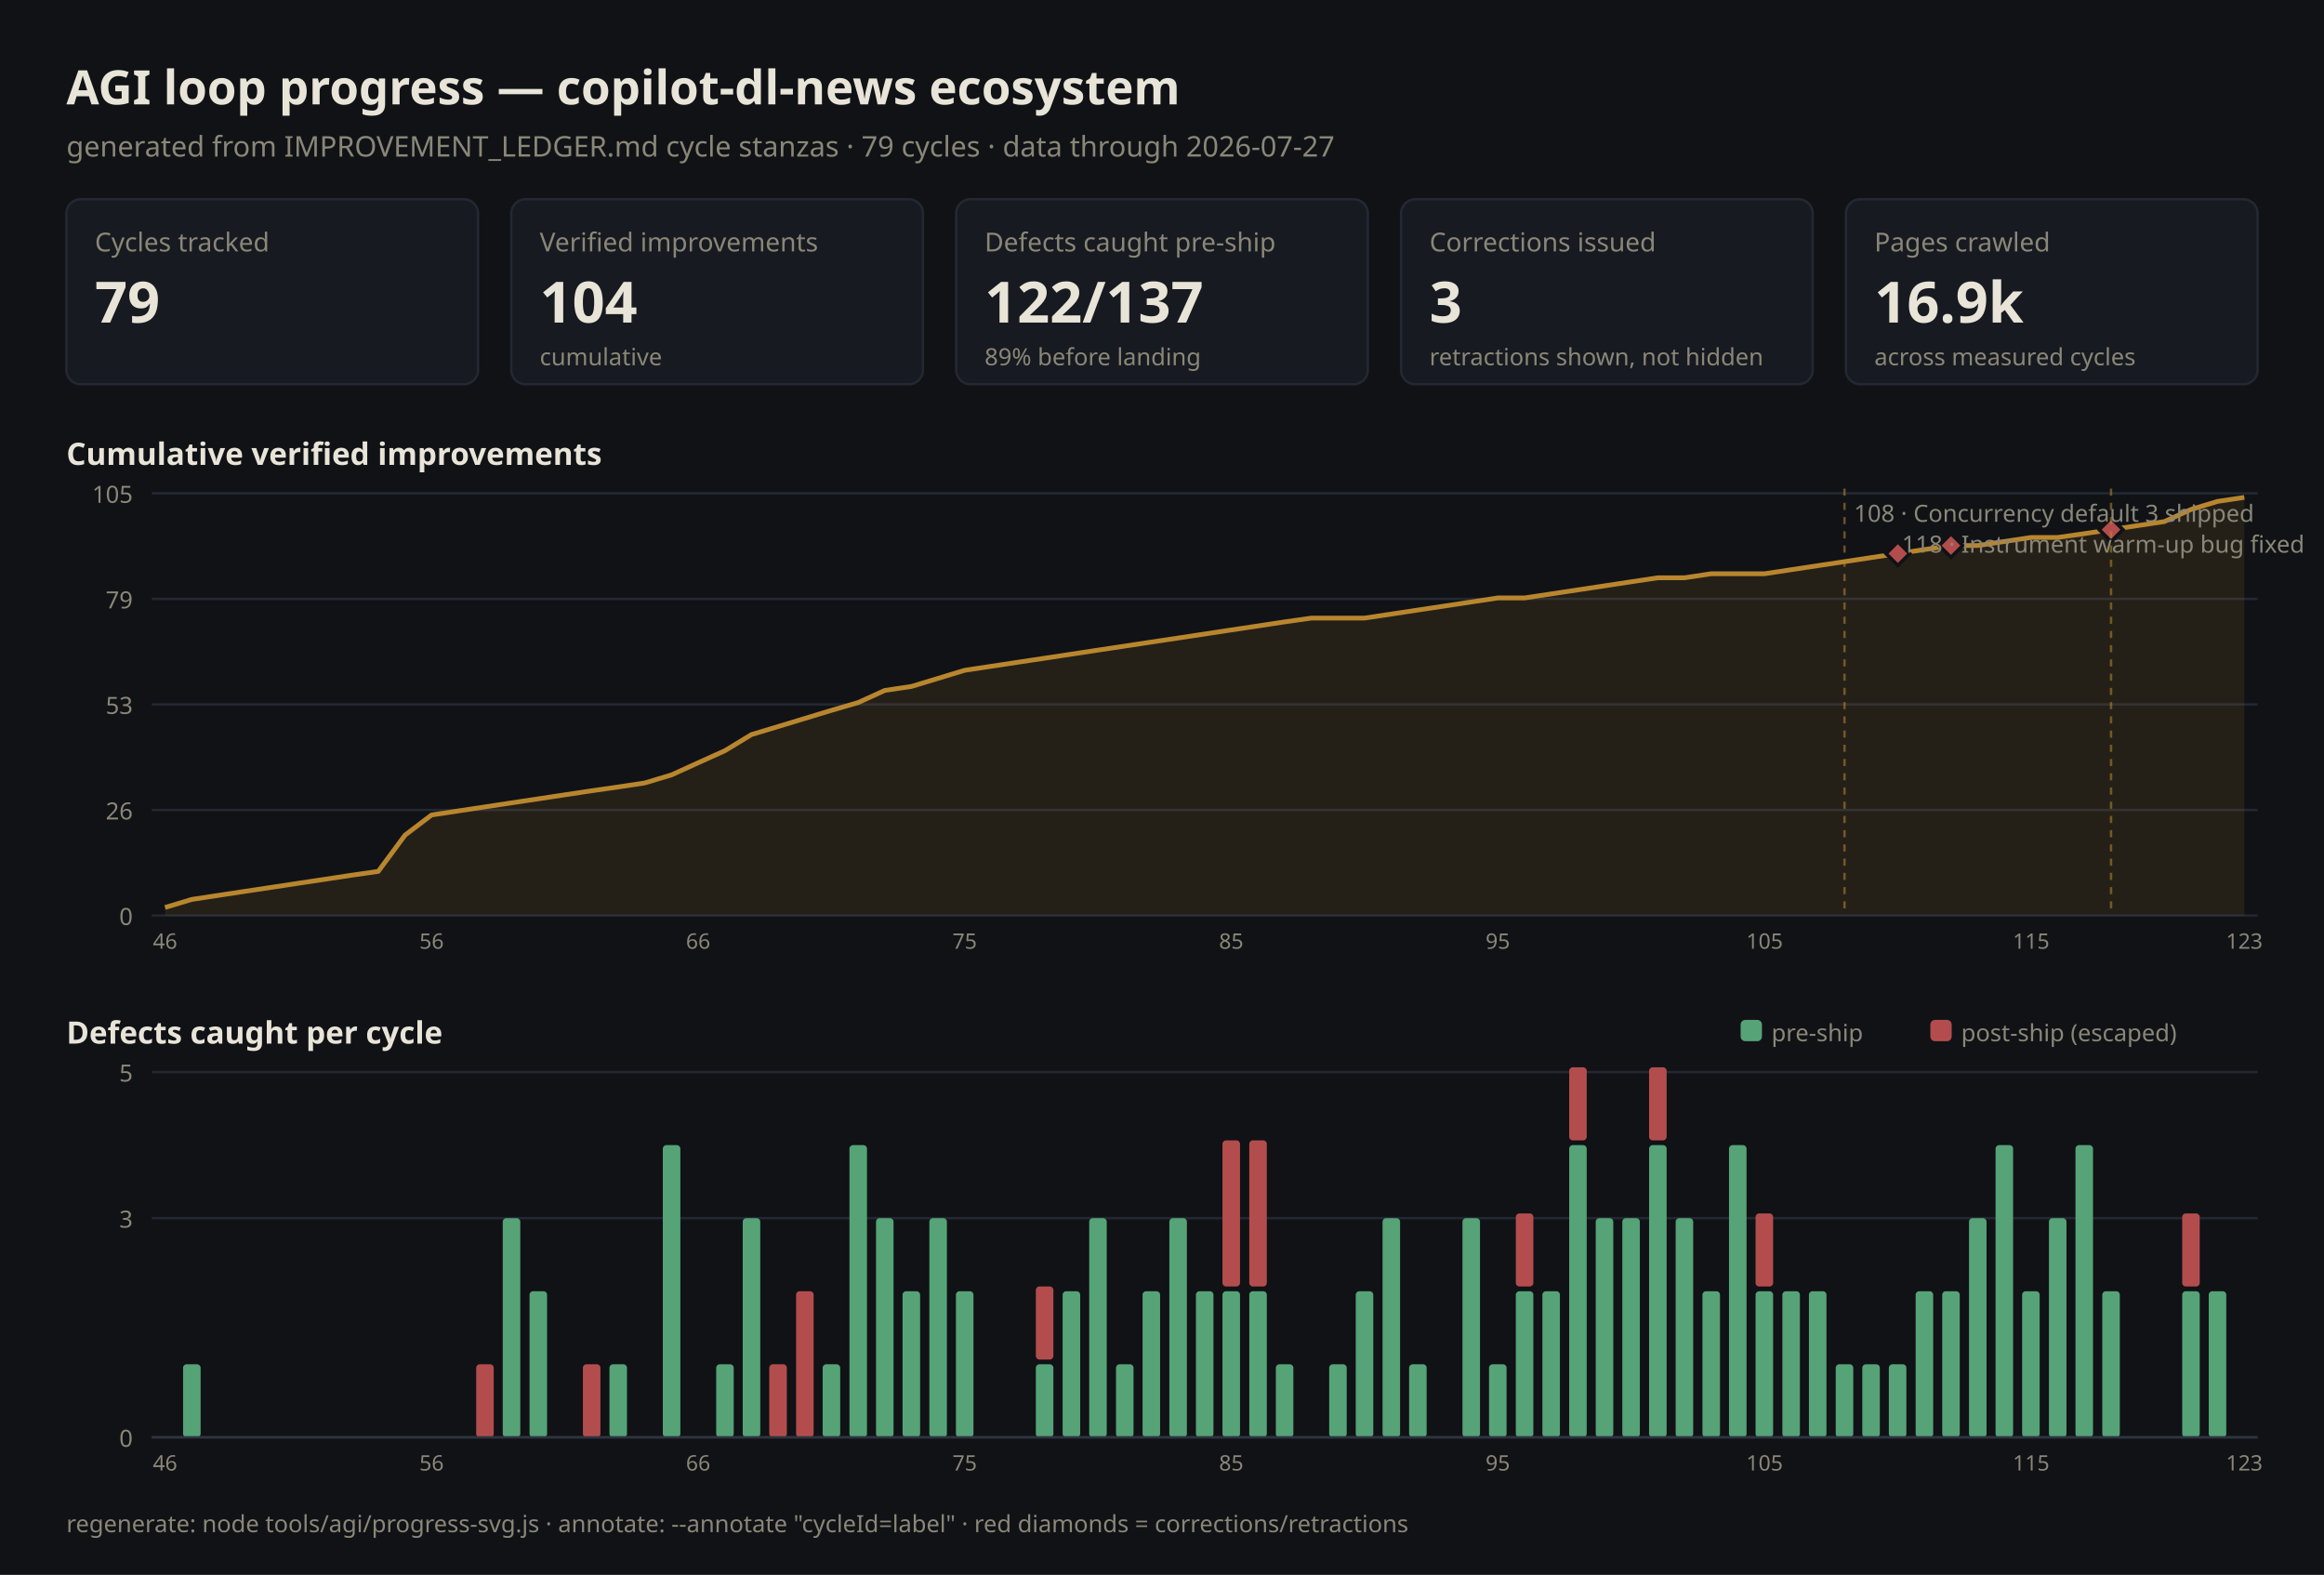
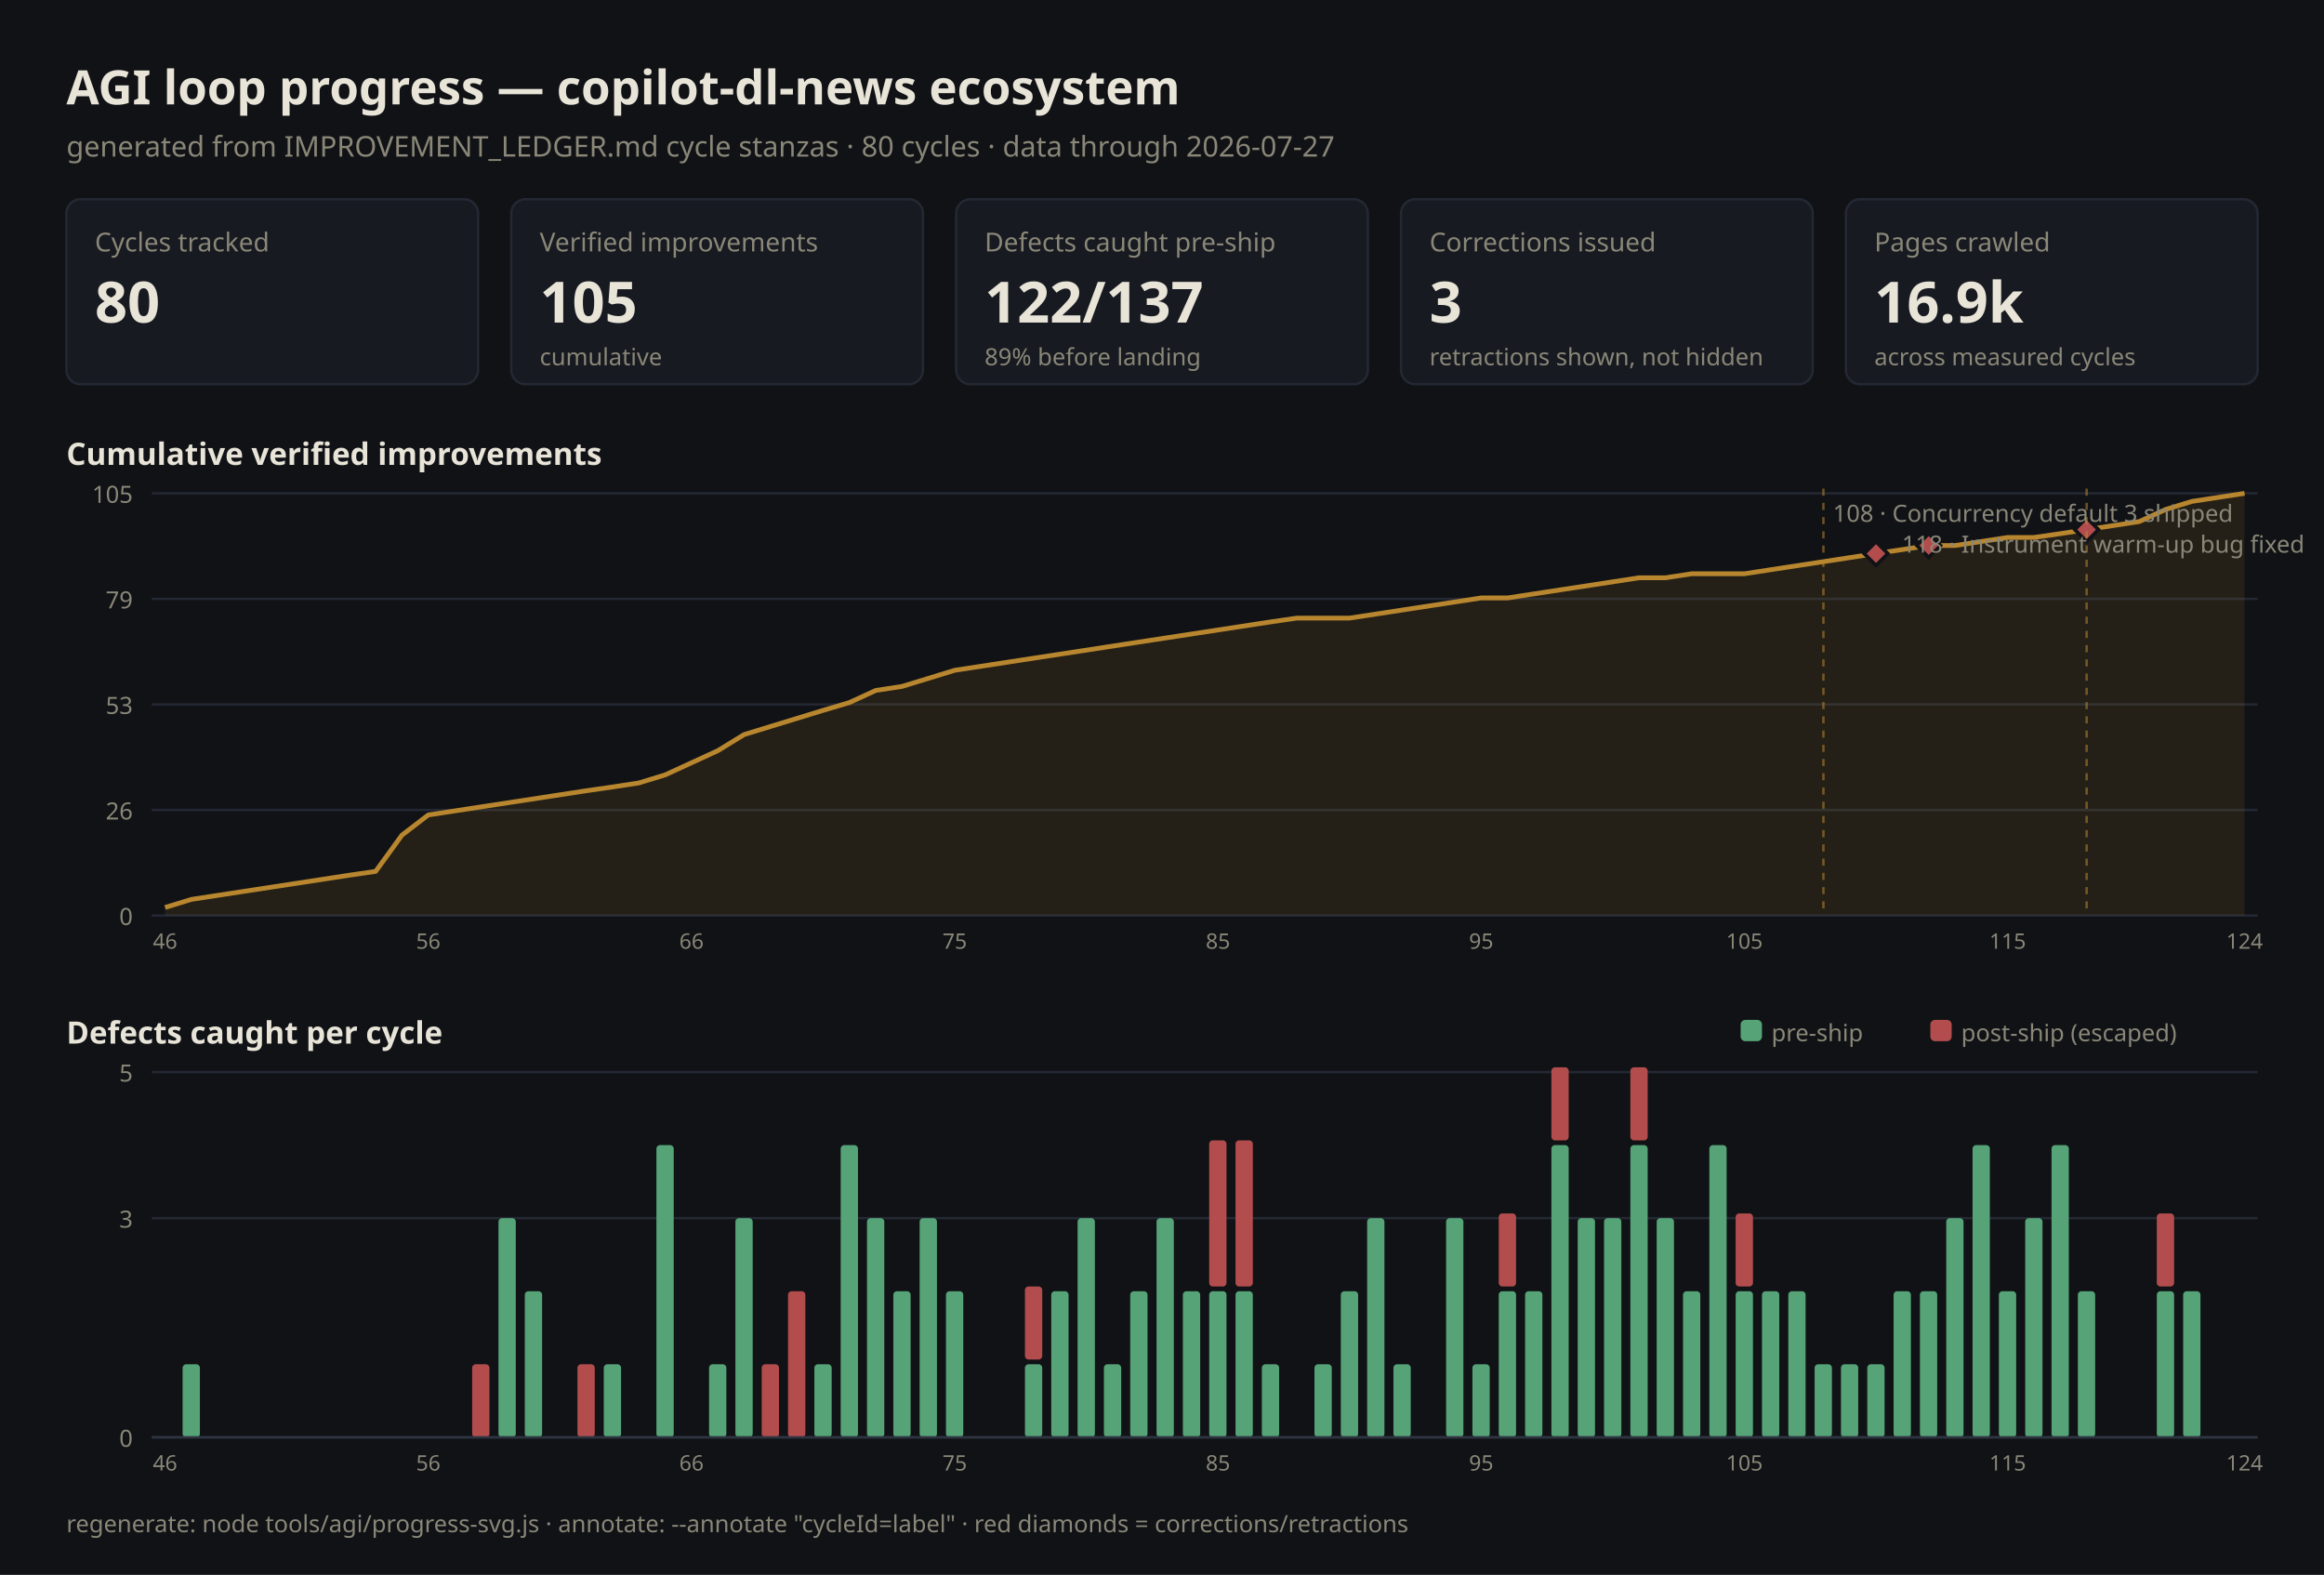
<svg xmlns="http://www.w3.org/2000/svg" viewBox="0 0 980 664" width="980" height="664" role="img" aria-label="AGI loop progress dashboard">
  <rect width="980" height="664" fill="#101216" />
  <text x="28" y="44" font-family="Segoe UI, system-ui, sans-serif" font-size="20" fill="#e8e4d8" font-weight="600">AGI loop progress — copilot-dl-news ecosystem</text>
-   <text x="28" y="66" font-family="Segoe UI, system-ui, sans-serif" font-size="12" fill="#8a8778">generated from IMPROVEMENT_LEDGER.md cycle stanzas · 79 cycles · data through 2026-07-27</text>
+   <text x="28" y="66" font-family="Segoe UI, system-ui, sans-serif" font-size="12" fill="#8a8778">generated from IMPROVEMENT_LEDGER.md cycle stanzas · 80 cycles · data through 2026-07-27</text>
  <rect x="28" y="84" width="173.6" height="78" rx="6" fill="#171a20" stroke="#232833" />
  <text x="40" y="106" font-family="Segoe UI, system-ui, sans-serif" font-size="11" fill="#8a8778">Cycles tracked</text>
-   <text x="40" y="136" font-family="Segoe UI, system-ui, sans-serif" font-size="24" fill="#e8e4d8" font-weight="600">79</text>
+   <text x="40" y="136" font-family="Segoe UI, system-ui, sans-serif" font-size="24" fill="#e8e4d8" font-weight="600">80</text>
  <rect x="215.6" y="84" width="173.6" height="78" rx="6" fill="#171a20" stroke="#232833" />
  <text x="227.6" y="106" font-family="Segoe UI, system-ui, sans-serif" font-size="11" fill="#8a8778">Verified improvements</text>
-   <text x="227.6" y="136" font-family="Segoe UI, system-ui, sans-serif" font-size="24" fill="#e8e4d8" font-weight="600">104</text>
+   <text x="227.6" y="136" font-family="Segoe UI, system-ui, sans-serif" font-size="24" fill="#e8e4d8" font-weight="600">105</text>
  <text x="227.6" y="154" font-family="Segoe UI, system-ui, sans-serif" font-size="10" fill="#8a8778">cumulative</text>
  <rect x="403.2" y="84" width="173.6" height="78" rx="6" fill="#171a20" stroke="#232833" />
  <text x="415.2" y="106" font-family="Segoe UI, system-ui, sans-serif" font-size="11" fill="#8a8778">Defects caught pre-ship</text>
  <text x="415.2" y="136" font-family="Segoe UI, system-ui, sans-serif" font-size="24" fill="#e8e4d8" font-weight="600">122/137</text>
  <text x="415.2" y="154" font-family="Segoe UI, system-ui, sans-serif" font-size="10" fill="#8a8778">89% before landing</text>
  <rect x="590.8" y="84" width="173.6" height="78" rx="6" fill="#171a20" stroke="#232833" />
  <text x="602.8" y="106" font-family="Segoe UI, system-ui, sans-serif" font-size="11" fill="#8a8778">Corrections issued</text>
  <text x="602.8" y="136" font-family="Segoe UI, system-ui, sans-serif" font-size="24" fill="#e8e4d8" font-weight="600">3</text>
  <text x="602.8" y="154" font-family="Segoe UI, system-ui, sans-serif" font-size="10" fill="#8a8778">retractions shown, not hidden</text>
  <rect x="778.4" y="84" width="173.6" height="78" rx="6" fill="#171a20" stroke="#232833" />
  <text x="790.4" y="106" font-family="Segoe UI, system-ui, sans-serif" font-size="11" fill="#8a8778">Pages crawled</text>
  <text x="790.4" y="136" font-family="Segoe UI, system-ui, sans-serif" font-size="24" fill="#e8e4d8" font-weight="600">16.9k</text>
  <text x="790.4" y="154" font-family="Segoe UI, system-ui, sans-serif" font-size="10" fill="#8a8778">across measured cycles</text>
  <text x="28" y="196" font-family="Segoe UI, system-ui, sans-serif" font-size="13" fill="#e8e4d8" font-weight="600">Cumulative verified improvements</text>
  <line x1="64" y1="386" x2="952" y2="386" stroke="#232833" stroke-width="1" />
  <text x="56" y="390" font-family="Segoe UI, system-ui, sans-serif" font-size="10" fill="#8a8778" text-anchor="end">0</text>
  <line x1="64" y1="341.5" x2="952" y2="341.5" stroke="#232833" stroke-width="1" />
  <text x="56" y="345.5" font-family="Segoe UI, system-ui, sans-serif" font-size="10" fill="#8a8778" text-anchor="end">26</text>
  <line x1="64" y1="297" x2="952" y2="297" stroke="#232833" stroke-width="1" />
  <text x="56" y="301" font-family="Segoe UI, system-ui, sans-serif" font-size="10" fill="#8a8778" text-anchor="end">53</text>
  <line x1="64" y1="252.5" x2="952" y2="252.5" stroke="#232833" stroke-width="1" />
  <text x="56" y="256.5" font-family="Segoe UI, system-ui, sans-serif" font-size="10" fill="#8a8778" text-anchor="end">79</text>
  <line x1="64" y1="208" x2="952" y2="208" stroke="#232833" stroke-width="1" />
  <text x="56" y="212" font-family="Segoe UI, system-ui, sans-serif" font-size="10" fill="#8a8778" text-anchor="end">105</text>
-   <path d="M69.6,386 L69.6,382.6 L80.9,379.2 L92.1,377.5 L103.3,375.8 L114.6,374.1 L125.8,372.4 L137.1,370.7 L148.3,369 L159.5,367.4 L170.8,352.1 L182,343.6 L193.3,341.9 L204.5,340.2 L215.7,338.5 L227,336.8 L238.2,335.1 L249.5,333.4 L260.7,331.8 L271.9,330.1 L283.2,326.7 L294.4,321.6 L305.7,316.5 L316.9,309.7 L328.2,306.3 L339.4,302.9 L350.6,299.5 L361.9,296.2 L373.1,291.1 L384.4,289.4 L395.6,286 L406.8,282.6 L418.1,280.9 L429.3,279.2 L440.6,277.5 L451.8,275.8 L463,274.1 L474.3,272.4 L485.5,270.7 L496.8,269 L508,267.3 L519.2,265.6 L530.5,263.9 L541.7,262.2 L553,260.6 L564.2,260.6 L575.4,260.6 L586.7,258.9 L597.9,257.2 L609.2,255.5 L620.4,253.8 L631.6,252.1 L642.9,252.1 L654.1,250.4 L665.4,248.7 L676.6,247 L687.8,245.3 L699.1,243.6 L710.3,243.6 L721.6,241.9 L732.8,241.9 L744.1,241.9 L755.3,240.2 L766.5,238.5 L777.8,236.8 L789,235.1 L800.3,233.4 L811.5,231.7 L822.7,230 L834,230 L845.2,228.3 L856.5,226.6 L867.7,226.6 L878.9,225 L890.2,223.3 L901.4,221.6 L912.7,219.9 L923.9,214.8 L935.1,211.4 L946.4,209.7 L946.4,386 Z" fill="#b8862e" opacity="0.12" />
-   <path d="M69.6,382.6 L80.9,379.2 L92.1,377.5 L103.3,375.8 L114.6,374.1 L125.8,372.4 L137.1,370.7 L148.3,369 L159.5,367.4 L170.8,352.1 L182,343.6 L193.3,341.9 L204.5,340.2 L215.7,338.5 L227,336.8 L238.2,335.1 L249.5,333.4 L260.7,331.8 L271.9,330.1 L283.2,326.7 L294.4,321.6 L305.7,316.5 L316.9,309.7 L328.2,306.3 L339.4,302.9 L350.6,299.5 L361.9,296.2 L373.1,291.1 L384.4,289.4 L395.6,286 L406.8,282.6 L418.1,280.9 L429.3,279.2 L440.6,277.5 L451.8,275.8 L463,274.1 L474.3,272.4 L485.5,270.7 L496.8,269 L508,267.3 L519.2,265.6 L530.5,263.9 L541.7,262.2 L553,260.6 L564.2,260.6 L575.4,260.6 L586.7,258.9 L597.9,257.2 L609.2,255.5 L620.4,253.8 L631.6,252.1 L642.9,252.1 L654.1,250.4 L665.4,248.7 L676.6,247 L687.8,245.3 L699.1,243.6 L710.3,243.6 L721.6,241.9 L732.8,241.9 L744.1,241.9 L755.3,240.2 L766.5,238.5 L777.8,236.8 L789,235.1 L800.3,233.4 L811.5,231.7 L822.7,230 L834,230 L845.2,228.3 L856.5,226.6 L867.7,226.6 L878.9,225 L890.2,223.3 L901.4,221.6 L912.7,219.9 L923.9,214.8 L935.1,211.4 L946.4,209.7" fill="none" stroke="#b8862e" stroke-width="2" stroke-linejoin="round" />
-   <path d="M800.3,228.4 L805.3,233.4 L800.3,238.4 L795.3,233.4 Z" fill="#b34d4d" stroke="#101216" stroke-width="1.5" />
-   <path d="M822.7,225 L827.7,230 L822.7,235 L817.7,230 Z" fill="#b34d4d" stroke="#101216" stroke-width="1.5" />
-   <path d="M890.2,218.3 L895.2,223.3 L890.2,228.3 L885.2,223.3 Z" fill="#b34d4d" stroke="#101216" stroke-width="1.5" />
-   <line x1="777.8" y1="206" x2="777.8" y2="386" stroke="#b8862e" stroke-width="1" stroke-dasharray="3,3" opacity="0.55" />
-   <text x="781.8" y="220" font-family="Segoe UI, system-ui, sans-serif" font-size="10" fill="#8a8778">108 · Concurrency default 3 shipped</text>
-   <line x1="890.2" y1="206" x2="890.2" y2="386" stroke="#b8862e" stroke-width="1" stroke-dasharray="3,3" opacity="0.55" />
+   <path d="M69.6,386 L69.6,382.6 L80.7,379.2 L91.8,377.5 L102.9,375.8 L114,374.1 L125.1,372.4 L136.2,370.7 L147.3,369 L158.4,367.4 L169.5,352.1 L180.6,343.6 L191.7,341.9 L202.8,340.2 L213.9,338.5 L225,336.8 L236.1,335.1 L247.2,333.4 L258.3,331.8 L269.4,330.1 L280.5,326.7 L291.6,321.6 L302.7,316.5 L313.8,309.7 L324.9,306.3 L336,302.9 L347.1,299.5 L358.2,296.2 L369.3,291.1 L380.4,289.4 L391.5,286 L402.6,282.6 L413.7,280.9 L424.8,279.2 L435.9,277.5 L447,275.8 L458.1,274.1 L469.2,272.4 L480.3,270.7 L491.4,269 L502.5,267.3 L513.6,265.6 L524.7,263.9 L535.8,262.2 L546.9,260.6 L558,260.6 L569.1,260.6 L580.2,258.9 L591.3,257.2 L602.4,255.5 L613.5,253.8 L624.6,252.1 L635.7,252.1 L646.8,250.4 L657.9,248.7 L669,247 L680.1,245.3 L691.2,243.6 L702.3,243.6 L713.4,241.9 L724.5,241.9 L735.6,241.9 L746.7,240.2 L757.8,238.5 L768.9,236.8 L780,235.1 L791.1,233.4 L802.2,231.7 L813.3,230 L824.4,230 L835.5,228.3 L846.6,226.6 L857.7,226.6 L868.8,225 L879.9,223.3 L891,221.6 L902.1,219.9 L913.2,214.8 L924.3,211.4 L935.4,209.7 L946.5,208 L946.5,386 Z" fill="#b8862e" opacity="0.12" />
+   <path d="M69.6,382.6 L80.7,379.2 L91.8,377.5 L102.9,375.8 L114,374.1 L125.1,372.4 L136.2,370.7 L147.3,369 L158.4,367.4 L169.5,352.1 L180.6,343.6 L191.7,341.9 L202.8,340.2 L213.9,338.5 L225,336.8 L236.1,335.1 L247.2,333.4 L258.3,331.8 L269.4,330.1 L280.5,326.7 L291.6,321.6 L302.7,316.5 L313.8,309.7 L324.9,306.3 L336,302.9 L347.1,299.5 L358.2,296.2 L369.3,291.1 L380.4,289.4 L391.5,286 L402.6,282.6 L413.7,280.9 L424.8,279.2 L435.9,277.5 L447,275.8 L458.1,274.1 L469.2,272.4 L480.3,270.7 L491.4,269 L502.5,267.3 L513.6,265.6 L524.7,263.9 L535.8,262.2 L546.9,260.6 L558,260.6 L569.1,260.6 L580.2,258.9 L591.3,257.2 L602.4,255.5 L613.5,253.8 L624.6,252.1 L635.7,252.1 L646.8,250.4 L657.9,248.7 L669,247 L680.1,245.3 L691.2,243.6 L702.3,243.6 L713.4,241.9 L724.5,241.9 L735.6,241.9 L746.7,240.2 L757.8,238.5 L768.9,236.8 L780,235.1 L791.1,233.4 L802.2,231.7 L813.3,230 L824.4,230 L835.5,228.3 L846.6,226.6 L857.7,226.6 L868.8,225 L879.9,223.3 L891,221.6 L902.1,219.9 L913.2,214.8 L924.3,211.4 L935.4,209.7 L946.5,208" fill="none" stroke="#b8862e" stroke-width="2" stroke-linejoin="round" />
+   <path d="M791.1,228.4 L796.1,233.4 L791.1,238.4 L786.1,233.4 Z" fill="#b34d4d" stroke="#101216" stroke-width="1.5" />
+   <path d="M813.3,225 L818.3,230 L813.3,235 L808.3,230 Z" fill="#b34d4d" stroke="#101216" stroke-width="1.5" />
+   <path d="M879.9,218.3 L884.9,223.3 L879.9,228.3 L874.9,223.3 Z" fill="#b34d4d" stroke="#101216" stroke-width="1.5" />
+   <line x1="768.9" y1="206" x2="768.9" y2="386" stroke="#b8862e" stroke-width="1" stroke-dasharray="3,3" opacity="0.55" />
+   <text x="772.9" y="220" font-family="Segoe UI, system-ui, sans-serif" font-size="10" fill="#8a8778">108 · Concurrency default 3 shipped</text>
+   <line x1="879.9" y1="206" x2="879.9" y2="386" stroke="#b8862e" stroke-width="1" stroke-dasharray="3,3" opacity="0.55" />
  <text x="802" y="233" font-family="Segoe UI, system-ui, sans-serif" font-size="10" fill="#8a8778">118 · Instrument warm-up bug fixed</text>
  <text x="69.6" y="400" font-family="Segoe UI, system-ui, sans-serif" font-size="9" fill="#8a8778" text-anchor="middle">46</text>
-   <text x="182" y="400" font-family="Segoe UI, system-ui, sans-serif" font-size="9" fill="#8a8778" text-anchor="middle">56</text>
-   <text x="294.4" y="400" font-family="Segoe UI, system-ui, sans-serif" font-size="9" fill="#8a8778" text-anchor="middle">66</text>
-   <text x="406.8" y="400" font-family="Segoe UI, system-ui, sans-serif" font-size="9" fill="#8a8778" text-anchor="middle">75</text>
-   <text x="519.2" y="400" font-family="Segoe UI, system-ui, sans-serif" font-size="9" fill="#8a8778" text-anchor="middle">85</text>
-   <text x="631.6" y="400" font-family="Segoe UI, system-ui, sans-serif" font-size="9" fill="#8a8778" text-anchor="middle">95</text>
-   <text x="744.1" y="400" font-family="Segoe UI, system-ui, sans-serif" font-size="9" fill="#8a8778" text-anchor="middle">105</text>
-   <text x="856.5" y="400" font-family="Segoe UI, system-ui, sans-serif" font-size="9" fill="#8a8778" text-anchor="middle">115</text>
-   <text x="946.4" y="400" font-family="Segoe UI, system-ui, sans-serif" font-size="9" fill="#8a8778" text-anchor="middle">123</text>
+   <text x="180.6" y="400" font-family="Segoe UI, system-ui, sans-serif" font-size="9" fill="#8a8778" text-anchor="middle">56</text>
+   <text x="291.6" y="400" font-family="Segoe UI, system-ui, sans-serif" font-size="9" fill="#8a8778" text-anchor="middle">66</text>
+   <text x="402.6" y="400" font-family="Segoe UI, system-ui, sans-serif" font-size="9" fill="#8a8778" text-anchor="middle">75</text>
+   <text x="513.6" y="400" font-family="Segoe UI, system-ui, sans-serif" font-size="9" fill="#8a8778" text-anchor="middle">85</text>
+   <text x="624.6" y="400" font-family="Segoe UI, system-ui, sans-serif" font-size="9" fill="#8a8778" text-anchor="middle">95</text>
+   <text x="735.6" y="400" font-family="Segoe UI, system-ui, sans-serif" font-size="9" fill="#8a8778" text-anchor="middle">105</text>
+   <text x="846.6" y="400" font-family="Segoe UI, system-ui, sans-serif" font-size="9" fill="#8a8778" text-anchor="middle">115</text>
+   <text x="946.5" y="400" font-family="Segoe UI, system-ui, sans-serif" font-size="9" fill="#8a8778" text-anchor="middle">124</text>
  <text x="28" y="440" font-family="Segoe UI, system-ui, sans-serif" font-size="13" fill="#e8e4d8" font-weight="600">Defects caught per cycle</text>
  <rect x="734" y="430" width="9" height="9" rx="2" fill="#55a377" />
  <text x="747" y="439" font-family="Segoe UI, system-ui, sans-serif" font-size="10" fill="#8a8778">pre-ship</text>
  <rect x="814" y="430" width="9" height="9" rx="2" fill="#b34d4d" />
  <text x="827" y="439" font-family="Segoe UI, system-ui, sans-serif" font-size="10" fill="#8a8778">post-ship (escaped)</text>
  <line x1="64" y1="606" x2="952" y2="606" stroke="#232833" stroke-width="1" />
  <text x="56" y="610" font-family="Segoe UI, system-ui, sans-serif" font-size="10" fill="#8a8778" text-anchor="end">0</text>
  <line x1="64" y1="513.6" x2="952" y2="513.6" stroke="#232833" stroke-width="1" />
  <text x="56" y="517.6" font-family="Segoe UI, system-ui, sans-serif" font-size="10" fill="#8a8778" text-anchor="end">3</text>
  <line x1="64" y1="452" x2="952" y2="452" stroke="#232833" stroke-width="1" />
  <text x="56" y="456" font-family="Segoe UI, system-ui, sans-serif" font-size="10" fill="#8a8778" text-anchor="end">5</text>
-   <rect x="77.2" y="575.2" width="7.4" height="30.8" rx="1.5" fill="#55a377" />
-   <rect x="200.8" y="575.2" width="7.4" height="30.8" rx="1.5" fill="#b34d4d" />
-   <rect x="212" y="513.6" width="7.4" height="92.4" rx="1.5" fill="#55a377" />
-   <rect x="223.3" y="544.4" width="7.4" height="61.6" rx="1.5" fill="#55a377" />
-   <rect x="245.8" y="575.2" width="7.4" height="30.8" rx="1.5" fill="#b34d4d" />
-   <rect x="257" y="575.2" width="7.4" height="30.8" rx="1.5" fill="#55a377" />
-   <rect x="279.5" y="482.8" width="7.4" height="123.2" rx="1.5" fill="#55a377" />
-   <rect x="302" y="575.2" width="7.4" height="30.8" rx="1.5" fill="#55a377" />
-   <rect x="313.2" y="513.6" width="7.4" height="92.4" rx="1.5" fill="#55a377" />
-   <rect x="324.4" y="575.2" width="7.4" height="30.8" rx="1.5" fill="#b34d4d" />
-   <rect x="335.7" y="544.4" width="7.4" height="61.6" rx="1.5" fill="#b34d4d" />
-   <rect x="346.9" y="575.2" width="7.4" height="30.8" rx="1.5" fill="#55a377" />
-   <rect x="358.2" y="482.8" width="7.4" height="123.2" rx="1.5" fill="#55a377" />
-   <rect x="369.4" y="513.6" width="7.4" height="92.4" rx="1.5" fill="#55a377" />
-   <rect x="380.6" y="544.4" width="7.4" height="61.6" rx="1.5" fill="#55a377" />
-   <rect x="391.9" y="513.6" width="7.4" height="92.4" rx="1.5" fill="#55a377" />
-   <rect x="403.1" y="544.4" width="7.4" height="61.6" rx="1.5" fill="#55a377" />
-   <rect x="436.8" y="575.2" width="7.4" height="30.8" rx="1.5" fill="#55a377" />
-   <rect x="436.8" y="542.4" width="7.4" height="30.8" rx="1.5" fill="#b34d4d" />
-   <rect x="448.1" y="544.4" width="7.4" height="61.6" rx="1.5" fill="#55a377" />
-   <rect x="459.3" y="513.6" width="7.4" height="92.4" rx="1.5" fill="#55a377" />
-   <rect x="470.6" y="575.2" width="7.4" height="30.8" rx="1.5" fill="#55a377" />
-   <rect x="481.8" y="544.4" width="7.4" height="61.6" rx="1.5" fill="#55a377" />
-   <rect x="493.1" y="513.6" width="7.4" height="92.4" rx="1.5" fill="#55a377" />
-   <rect x="504.3" y="544.4" width="7.4" height="61.6" rx="1.5" fill="#55a377" />
-   <rect x="515.5" y="544.4" width="7.4" height="61.6" rx="1.5" fill="#55a377" />
-   <rect x="515.5" y="480.8" width="7.4" height="61.6" rx="1.5" fill="#b34d4d" />
-   <rect x="526.8" y="544.4" width="7.4" height="61.6" rx="1.5" fill="#55a377" />
-   <rect x="526.8" y="480.8" width="7.4" height="61.6" rx="1.5" fill="#b34d4d" />
-   <rect x="538" y="575.2" width="7.4" height="30.8" rx="1.5" fill="#55a377" />
-   <rect x="560.5" y="575.2" width="7.4" height="30.8" rx="1.5" fill="#55a377" />
-   <rect x="571.7" y="544.4" width="7.4" height="61.6" rx="1.5" fill="#55a377" />
-   <rect x="583" y="513.6" width="7.4" height="92.4" rx="1.5" fill="#55a377" />
-   <rect x="594.2" y="575.2" width="7.4" height="30.8" rx="1.5" fill="#55a377" />
-   <rect x="616.7" y="513.6" width="7.4" height="92.4" rx="1.5" fill="#55a377" />
-   <rect x="627.9" y="575.2" width="7.4" height="30.8" rx="1.5" fill="#55a377" />
-   <rect x="639.2" y="544.4" width="7.4" height="61.6" rx="1.5" fill="#55a377" />
-   <rect x="639.2" y="511.6" width="7.4" height="30.8" rx="1.5" fill="#b34d4d" />
-   <rect x="650.4" y="544.4" width="7.4" height="61.6" rx="1.5" fill="#55a377" />
-   <rect x="661.7" y="482.8" width="7.4" height="123.2" rx="1.5" fill="#55a377" />
-   <rect x="661.7" y="450" width="7.4" height="30.8" rx="1.5" fill="#b34d4d" />
-   <rect x="672.9" y="513.6" width="7.4" height="92.4" rx="1.5" fill="#55a377" />
-   <rect x="684.1" y="513.6" width="7.4" height="92.4" rx="1.5" fill="#55a377" />
-   <rect x="695.4" y="482.8" width="7.4" height="123.2" rx="1.5" fill="#55a377" />
-   <rect x="695.4" y="450" width="7.4" height="30.8" rx="1.5" fill="#b34d4d" />
-   <rect x="706.6" y="513.6" width="7.4" height="92.4" rx="1.5" fill="#55a377" />
-   <rect x="717.9" y="544.4" width="7.4" height="61.6" rx="1.5" fill="#55a377" />
-   <rect x="729.1" y="482.8" width="7.4" height="123.2" rx="1.5" fill="#55a377" />
-   <rect x="740.3" y="544.4" width="7.4" height="61.6" rx="1.5" fill="#55a377" />
-   <rect x="740.3" y="511.6" width="7.4" height="30.8" rx="1.5" fill="#b34d4d" />
-   <rect x="751.6" y="544.4" width="7.4" height="61.6" rx="1.5" fill="#55a377" />
-   <rect x="762.8" y="544.4" width="7.4" height="61.6" rx="1.5" fill="#55a377" />
-   <rect x="774.1" y="575.2" width="7.4" height="30.8" rx="1.5" fill="#55a377" />
-   <rect x="785.3" y="575.2" width="7.4" height="30.8" rx="1.5" fill="#55a377" />
-   <rect x="796.5" y="575.2" width="7.4" height="30.8" rx="1.5" fill="#55a377" />
-   <rect x="807.8" y="544.4" width="7.4" height="61.6" rx="1.5" fill="#55a377" />
-   <rect x="819" y="544.4" width="7.4" height="61.6" rx="1.5" fill="#55a377" />
-   <rect x="830.3" y="513.6" width="7.4" height="92.4" rx="1.5" fill="#55a377" />
-   <rect x="841.5" y="482.8" width="7.4" height="123.2" rx="1.5" fill="#55a377" />
-   <rect x="852.7" y="544.4" width="7.4" height="61.6" rx="1.5" fill="#55a377" />
-   <rect x="864" y="513.6" width="7.4" height="92.4" rx="1.5" fill="#55a377" />
-   <rect x="875.2" y="482.8" width="7.4" height="123.2" rx="1.5" fill="#55a377" />
-   <rect x="886.5" y="544.4" width="7.4" height="61.6" rx="1.5" fill="#55a377" />
-   <rect x="920.2" y="544.4" width="7.4" height="61.6" rx="1.5" fill="#55a377" />
-   <rect x="920.2" y="511.6" width="7.4" height="30.8" rx="1.5" fill="#b34d4d" />
-   <rect x="931.4" y="544.4" width="7.4" height="61.6" rx="1.5" fill="#55a377" />
+   <rect x="77" y="575.2" width="7.3" height="30.8" rx="1.5" fill="#55a377" />
+   <rect x="199.1" y="575.2" width="7.3" height="30.8" rx="1.5" fill="#b34d4d" />
+   <rect x="210.2" y="513.6" width="7.3" height="92.4" rx="1.5" fill="#55a377" />
+   <rect x="221.3" y="544.4" width="7.3" height="61.6" rx="1.5" fill="#55a377" />
+   <rect x="243.5" y="575.2" width="7.3" height="30.8" rx="1.5" fill="#b34d4d" />
+   <rect x="254.6" y="575.2" width="7.3" height="30.8" rx="1.5" fill="#55a377" />
+   <rect x="276.8" y="482.8" width="7.3" height="123.2" rx="1.5" fill="#55a377" />
+   <rect x="299" y="575.2" width="7.3" height="30.8" rx="1.5" fill="#55a377" />
+   <rect x="310.1" y="513.6" width="7.3" height="92.4" rx="1.5" fill="#55a377" />
+   <rect x="321.2" y="575.2" width="7.3" height="30.8" rx="1.5" fill="#b34d4d" />
+   <rect x="332.3" y="544.4" width="7.3" height="61.6" rx="1.5" fill="#b34d4d" />
+   <rect x="343.4" y="575.2" width="7.3" height="30.8" rx="1.5" fill="#55a377" />
+   <rect x="354.5" y="482.8" width="7.3" height="123.2" rx="1.5" fill="#55a377" />
+   <rect x="365.6" y="513.6" width="7.3" height="92.4" rx="1.5" fill="#55a377" />
+   <rect x="376.7" y="544.4" width="7.3" height="61.6" rx="1.5" fill="#55a377" />
+   <rect x="387.8" y="513.6" width="7.3" height="92.4" rx="1.5" fill="#55a377" />
+   <rect x="398.9" y="544.4" width="7.3" height="61.6" rx="1.5" fill="#55a377" />
+   <rect x="432.2" y="575.2" width="7.3" height="30.8" rx="1.5" fill="#55a377" />
+   <rect x="432.2" y="542.4" width="7.3" height="30.8" rx="1.5" fill="#b34d4d" />
+   <rect x="443.3" y="544.4" width="7.3" height="61.6" rx="1.5" fill="#55a377" />
+   <rect x="454.4" y="513.6" width="7.3" height="92.4" rx="1.5" fill="#55a377" />
+   <rect x="465.5" y="575.2" width="7.3" height="30.8" rx="1.5" fill="#55a377" />
+   <rect x="476.6" y="544.4" width="7.3" height="61.6" rx="1.5" fill="#55a377" />
+   <rect x="487.7" y="513.6" width="7.3" height="92.4" rx="1.5" fill="#55a377" />
+   <rect x="498.8" y="544.4" width="7.3" height="61.6" rx="1.5" fill="#55a377" />
+   <rect x="509.9" y="544.4" width="7.3" height="61.6" rx="1.5" fill="#55a377" />
+   <rect x="509.9" y="480.8" width="7.3" height="61.6" rx="1.5" fill="#b34d4d" />
+   <rect x="521" y="544.4" width="7.3" height="61.6" rx="1.5" fill="#55a377" />
+   <rect x="521" y="480.8" width="7.3" height="61.6" rx="1.5" fill="#b34d4d" />
+   <rect x="532.1" y="575.2" width="7.3" height="30.8" rx="1.5" fill="#55a377" />
+   <rect x="554.3" y="575.2" width="7.3" height="30.8" rx="1.5" fill="#55a377" />
+   <rect x="565.4" y="544.4" width="7.3" height="61.6" rx="1.5" fill="#55a377" />
+   <rect x="576.5" y="513.6" width="7.3" height="92.4" rx="1.5" fill="#55a377" />
+   <rect x="587.6" y="575.2" width="7.3" height="30.8" rx="1.5" fill="#55a377" />
+   <rect x="609.8" y="513.6" width="7.3" height="92.4" rx="1.5" fill="#55a377" />
+   <rect x="620.9" y="575.2" width="7.3" height="30.8" rx="1.5" fill="#55a377" />
+   <rect x="632" y="544.4" width="7.3" height="61.6" rx="1.5" fill="#55a377" />
+   <rect x="632" y="511.6" width="7.3" height="30.8" rx="1.5" fill="#b34d4d" />
+   <rect x="643.1" y="544.4" width="7.3" height="61.6" rx="1.5" fill="#55a377" />
+   <rect x="654.2" y="482.8" width="7.3" height="123.2" rx="1.5" fill="#55a377" />
+   <rect x="654.2" y="450" width="7.3" height="30.8" rx="1.5" fill="#b34d4d" />
+   <rect x="665.3" y="513.6" width="7.3" height="92.4" rx="1.5" fill="#55a377" />
+   <rect x="676.4" y="513.6" width="7.3" height="92.4" rx="1.5" fill="#55a377" />
+   <rect x="687.5" y="482.8" width="7.3" height="123.2" rx="1.5" fill="#55a377" />
+   <rect x="687.5" y="450" width="7.3" height="30.8" rx="1.5" fill="#b34d4d" />
+   <rect x="698.6" y="513.6" width="7.3" height="92.4" rx="1.5" fill="#55a377" />
+   <rect x="709.7" y="544.4" width="7.3" height="61.6" rx="1.5" fill="#55a377" />
+   <rect x="720.8" y="482.8" width="7.3" height="123.2" rx="1.5" fill="#55a377" />
+   <rect x="731.9" y="544.4" width="7.3" height="61.6" rx="1.5" fill="#55a377" />
+   <rect x="731.9" y="511.6" width="7.3" height="30.8" rx="1.5" fill="#b34d4d" />
+   <rect x="743" y="544.4" width="7.3" height="61.6" rx="1.5" fill="#55a377" />
+   <rect x="754.1" y="544.4" width="7.3" height="61.6" rx="1.5" fill="#55a377" />
+   <rect x="765.2" y="575.2" width="7.3" height="30.8" rx="1.5" fill="#55a377" />
+   <rect x="776.3" y="575.2" width="7.3" height="30.8" rx="1.5" fill="#55a377" />
+   <rect x="787.4" y="575.2" width="7.3" height="30.8" rx="1.5" fill="#55a377" />
+   <rect x="798.5" y="544.4" width="7.3" height="61.6" rx="1.5" fill="#55a377" />
+   <rect x="809.6" y="544.4" width="7.3" height="61.6" rx="1.5" fill="#55a377" />
+   <rect x="820.7" y="513.6" width="7.3" height="92.4" rx="1.5" fill="#55a377" />
+   <rect x="831.8" y="482.8" width="7.3" height="123.2" rx="1.5" fill="#55a377" />
+   <rect x="842.9" y="544.4" width="7.3" height="61.6" rx="1.5" fill="#55a377" />
+   <rect x="854" y="513.6" width="7.3" height="92.4" rx="1.5" fill="#55a377" />
+   <rect x="865.1" y="482.8" width="7.3" height="123.2" rx="1.5" fill="#55a377" />
+   <rect x="876.2" y="544.4" width="7.3" height="61.6" rx="1.5" fill="#55a377" />
+   <rect x="909.5" y="544.4" width="7.3" height="61.6" rx="1.5" fill="#55a377" />
+   <rect x="909.5" y="511.6" width="7.3" height="30.8" rx="1.5" fill="#b34d4d" />
+   <rect x="920.6" y="544.4" width="7.3" height="61.6" rx="1.5" fill="#55a377" />
  <text x="69.6" y="620" font-family="Segoe UI, system-ui, sans-serif" font-size="9" fill="#8a8778" text-anchor="middle">46</text>
-   <text x="182" y="620" font-family="Segoe UI, system-ui, sans-serif" font-size="9" fill="#8a8778" text-anchor="middle">56</text>
-   <text x="294.4" y="620" font-family="Segoe UI, system-ui, sans-serif" font-size="9" fill="#8a8778" text-anchor="middle">66</text>
-   <text x="406.8" y="620" font-family="Segoe UI, system-ui, sans-serif" font-size="9" fill="#8a8778" text-anchor="middle">75</text>
-   <text x="519.2" y="620" font-family="Segoe UI, system-ui, sans-serif" font-size="9" fill="#8a8778" text-anchor="middle">85</text>
-   <text x="631.6" y="620" font-family="Segoe UI, system-ui, sans-serif" font-size="9" fill="#8a8778" text-anchor="middle">95</text>
-   <text x="744.1" y="620" font-family="Segoe UI, system-ui, sans-serif" font-size="9" fill="#8a8778" text-anchor="middle">105</text>
-   <text x="856.5" y="620" font-family="Segoe UI, system-ui, sans-serif" font-size="9" fill="#8a8778" text-anchor="middle">115</text>
-   <text x="946.4" y="620" font-family="Segoe UI, system-ui, sans-serif" font-size="9" fill="#8a8778" text-anchor="middle">123</text>
+   <text x="180.6" y="620" font-family="Segoe UI, system-ui, sans-serif" font-size="9" fill="#8a8778" text-anchor="middle">56</text>
+   <text x="291.6" y="620" font-family="Segoe UI, system-ui, sans-serif" font-size="9" fill="#8a8778" text-anchor="middle">66</text>
+   <text x="402.6" y="620" font-family="Segoe UI, system-ui, sans-serif" font-size="9" fill="#8a8778" text-anchor="middle">75</text>
+   <text x="513.6" y="620" font-family="Segoe UI, system-ui, sans-serif" font-size="9" fill="#8a8778" text-anchor="middle">85</text>
+   <text x="624.6" y="620" font-family="Segoe UI, system-ui, sans-serif" font-size="9" fill="#8a8778" text-anchor="middle">95</text>
+   <text x="735.6" y="620" font-family="Segoe UI, system-ui, sans-serif" font-size="9" fill="#8a8778" text-anchor="middle">105</text>
+   <text x="846.6" y="620" font-family="Segoe UI, system-ui, sans-serif" font-size="9" fill="#8a8778" text-anchor="middle">115</text>
+   <text x="946.5" y="620" font-family="Segoe UI, system-ui, sans-serif" font-size="9" fill="#8a8778" text-anchor="middle">124</text>
  <line x1="64" y1="606" x2="952" y2="606" stroke="#2e3440" stroke-width="1" />
  <text x="28" y="646" font-family="Segoe UI, system-ui, sans-serif" font-size="10" fill="#8a8778">regenerate: node tools/agi/progress-svg.js · annotate: --annotate "cycleId=label" · red diamonds = corrections/retractions</text>
</svg>
